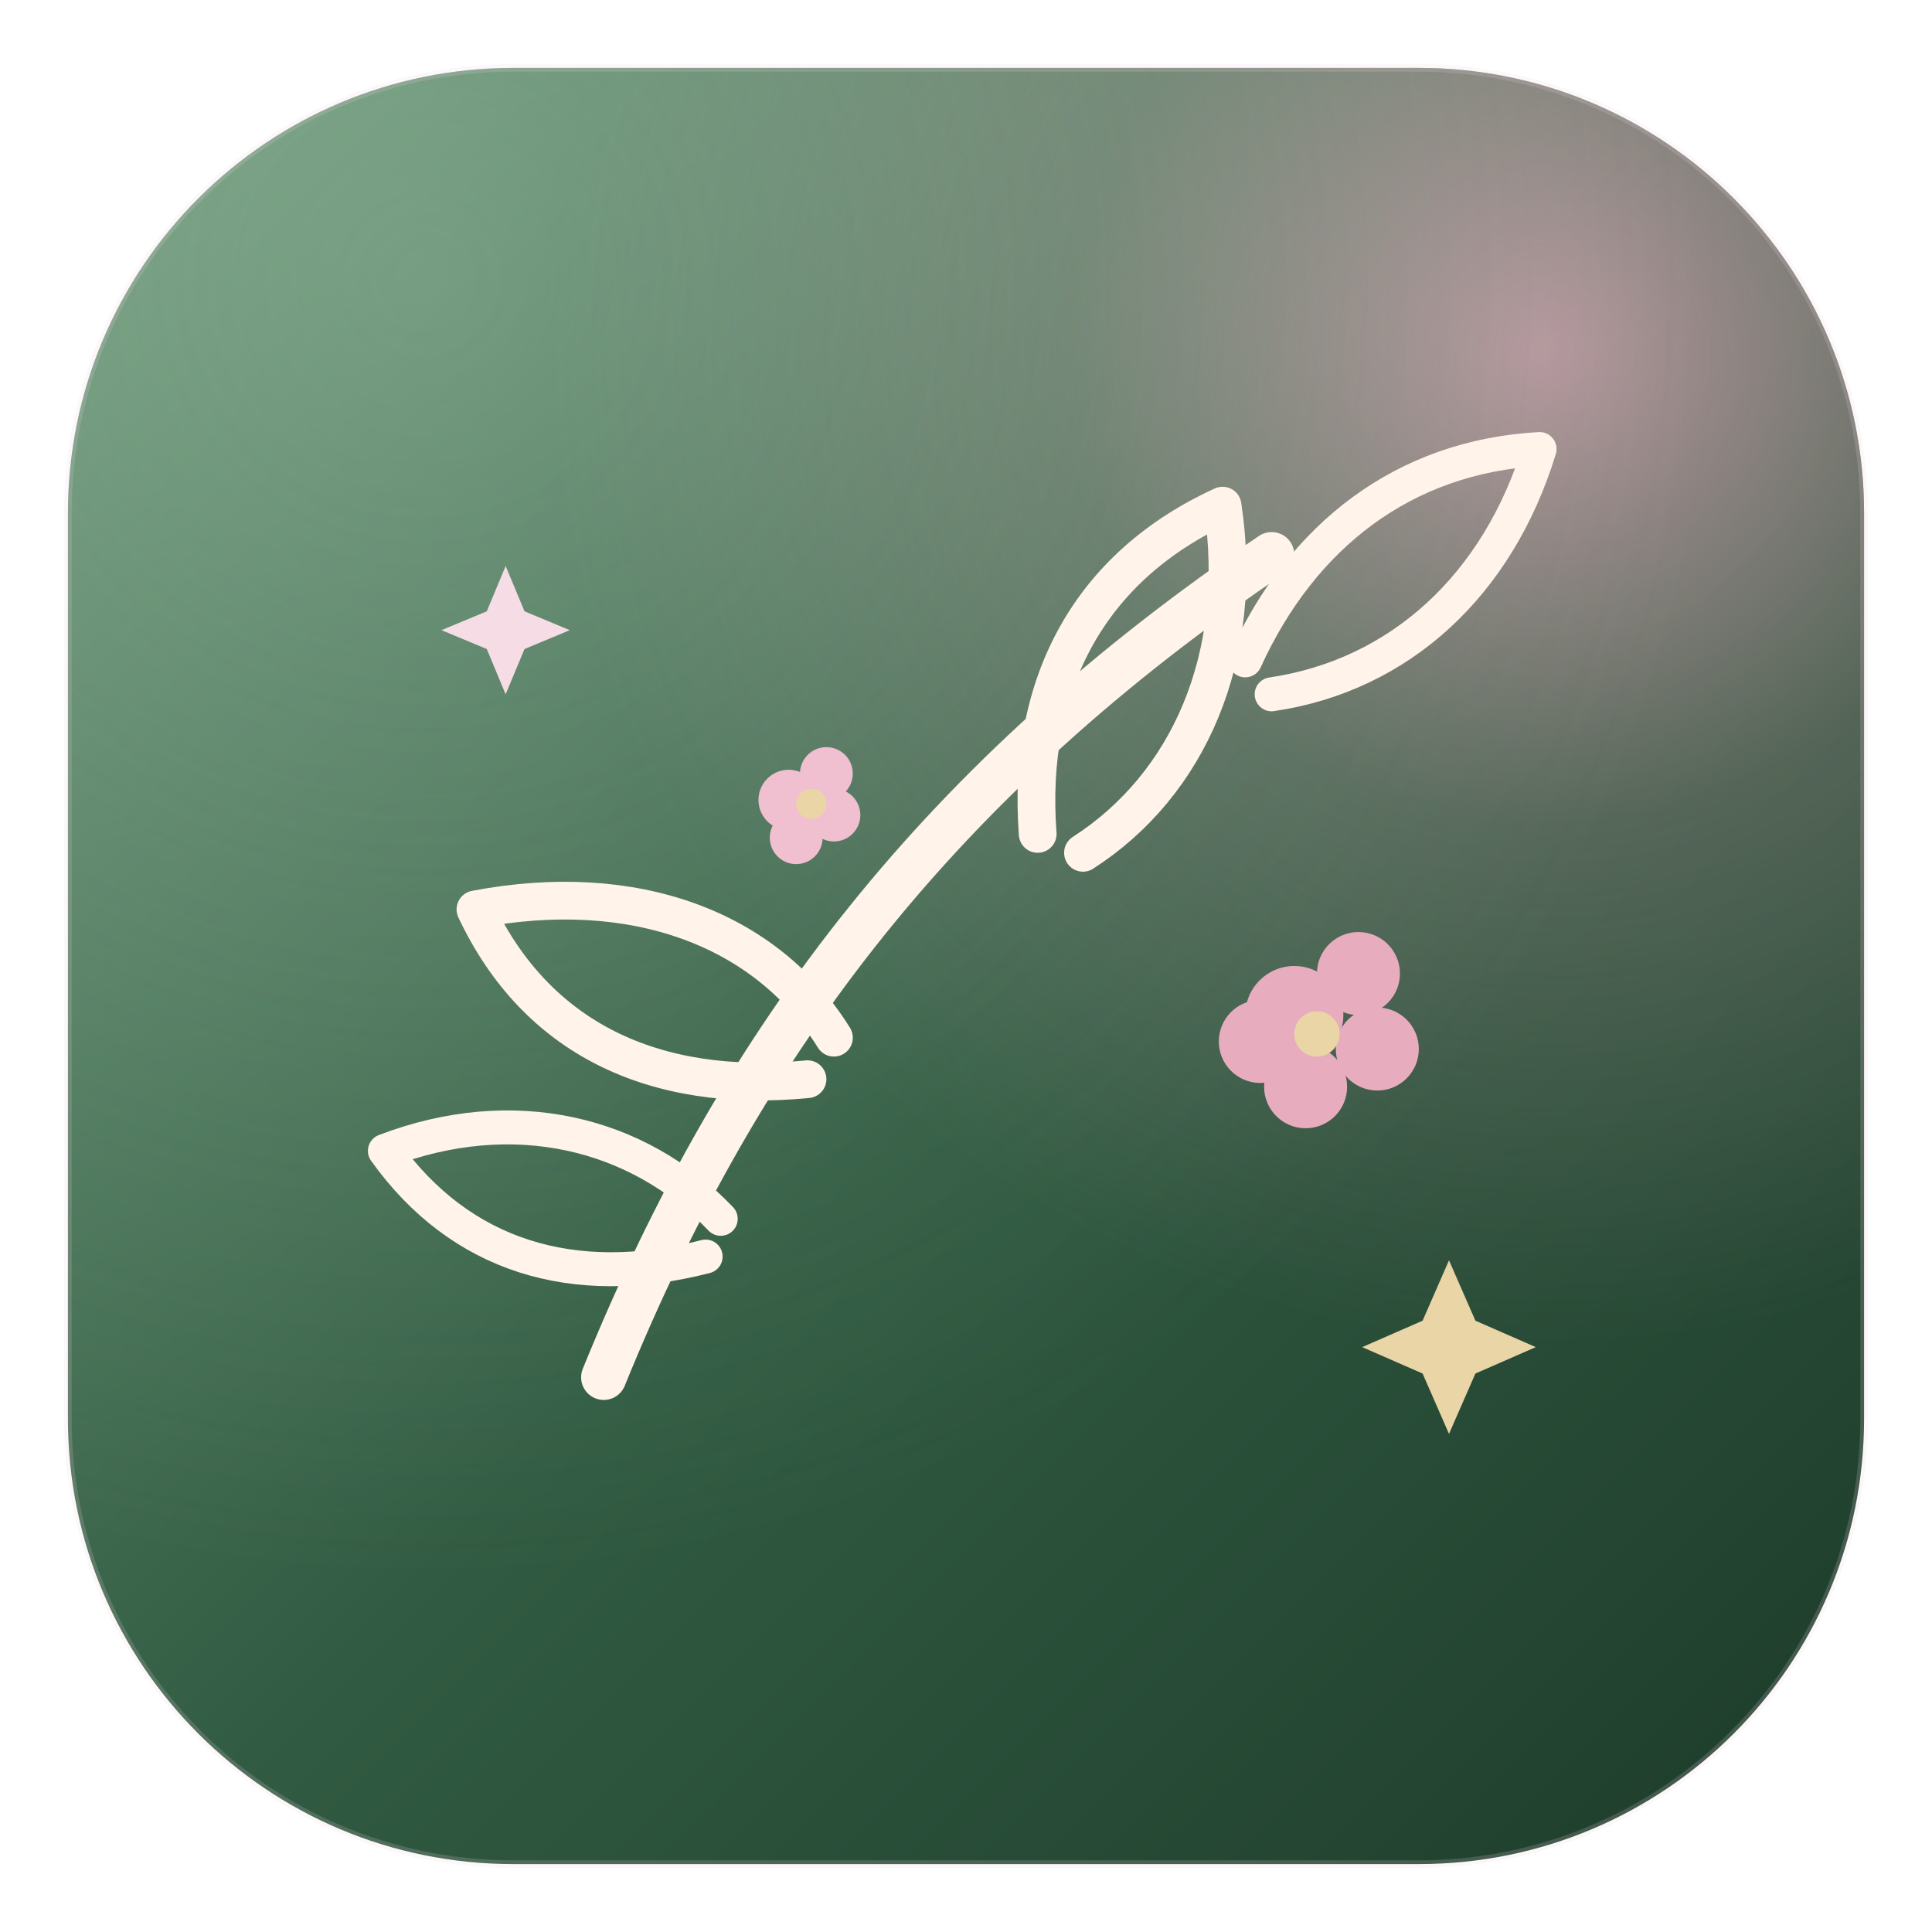
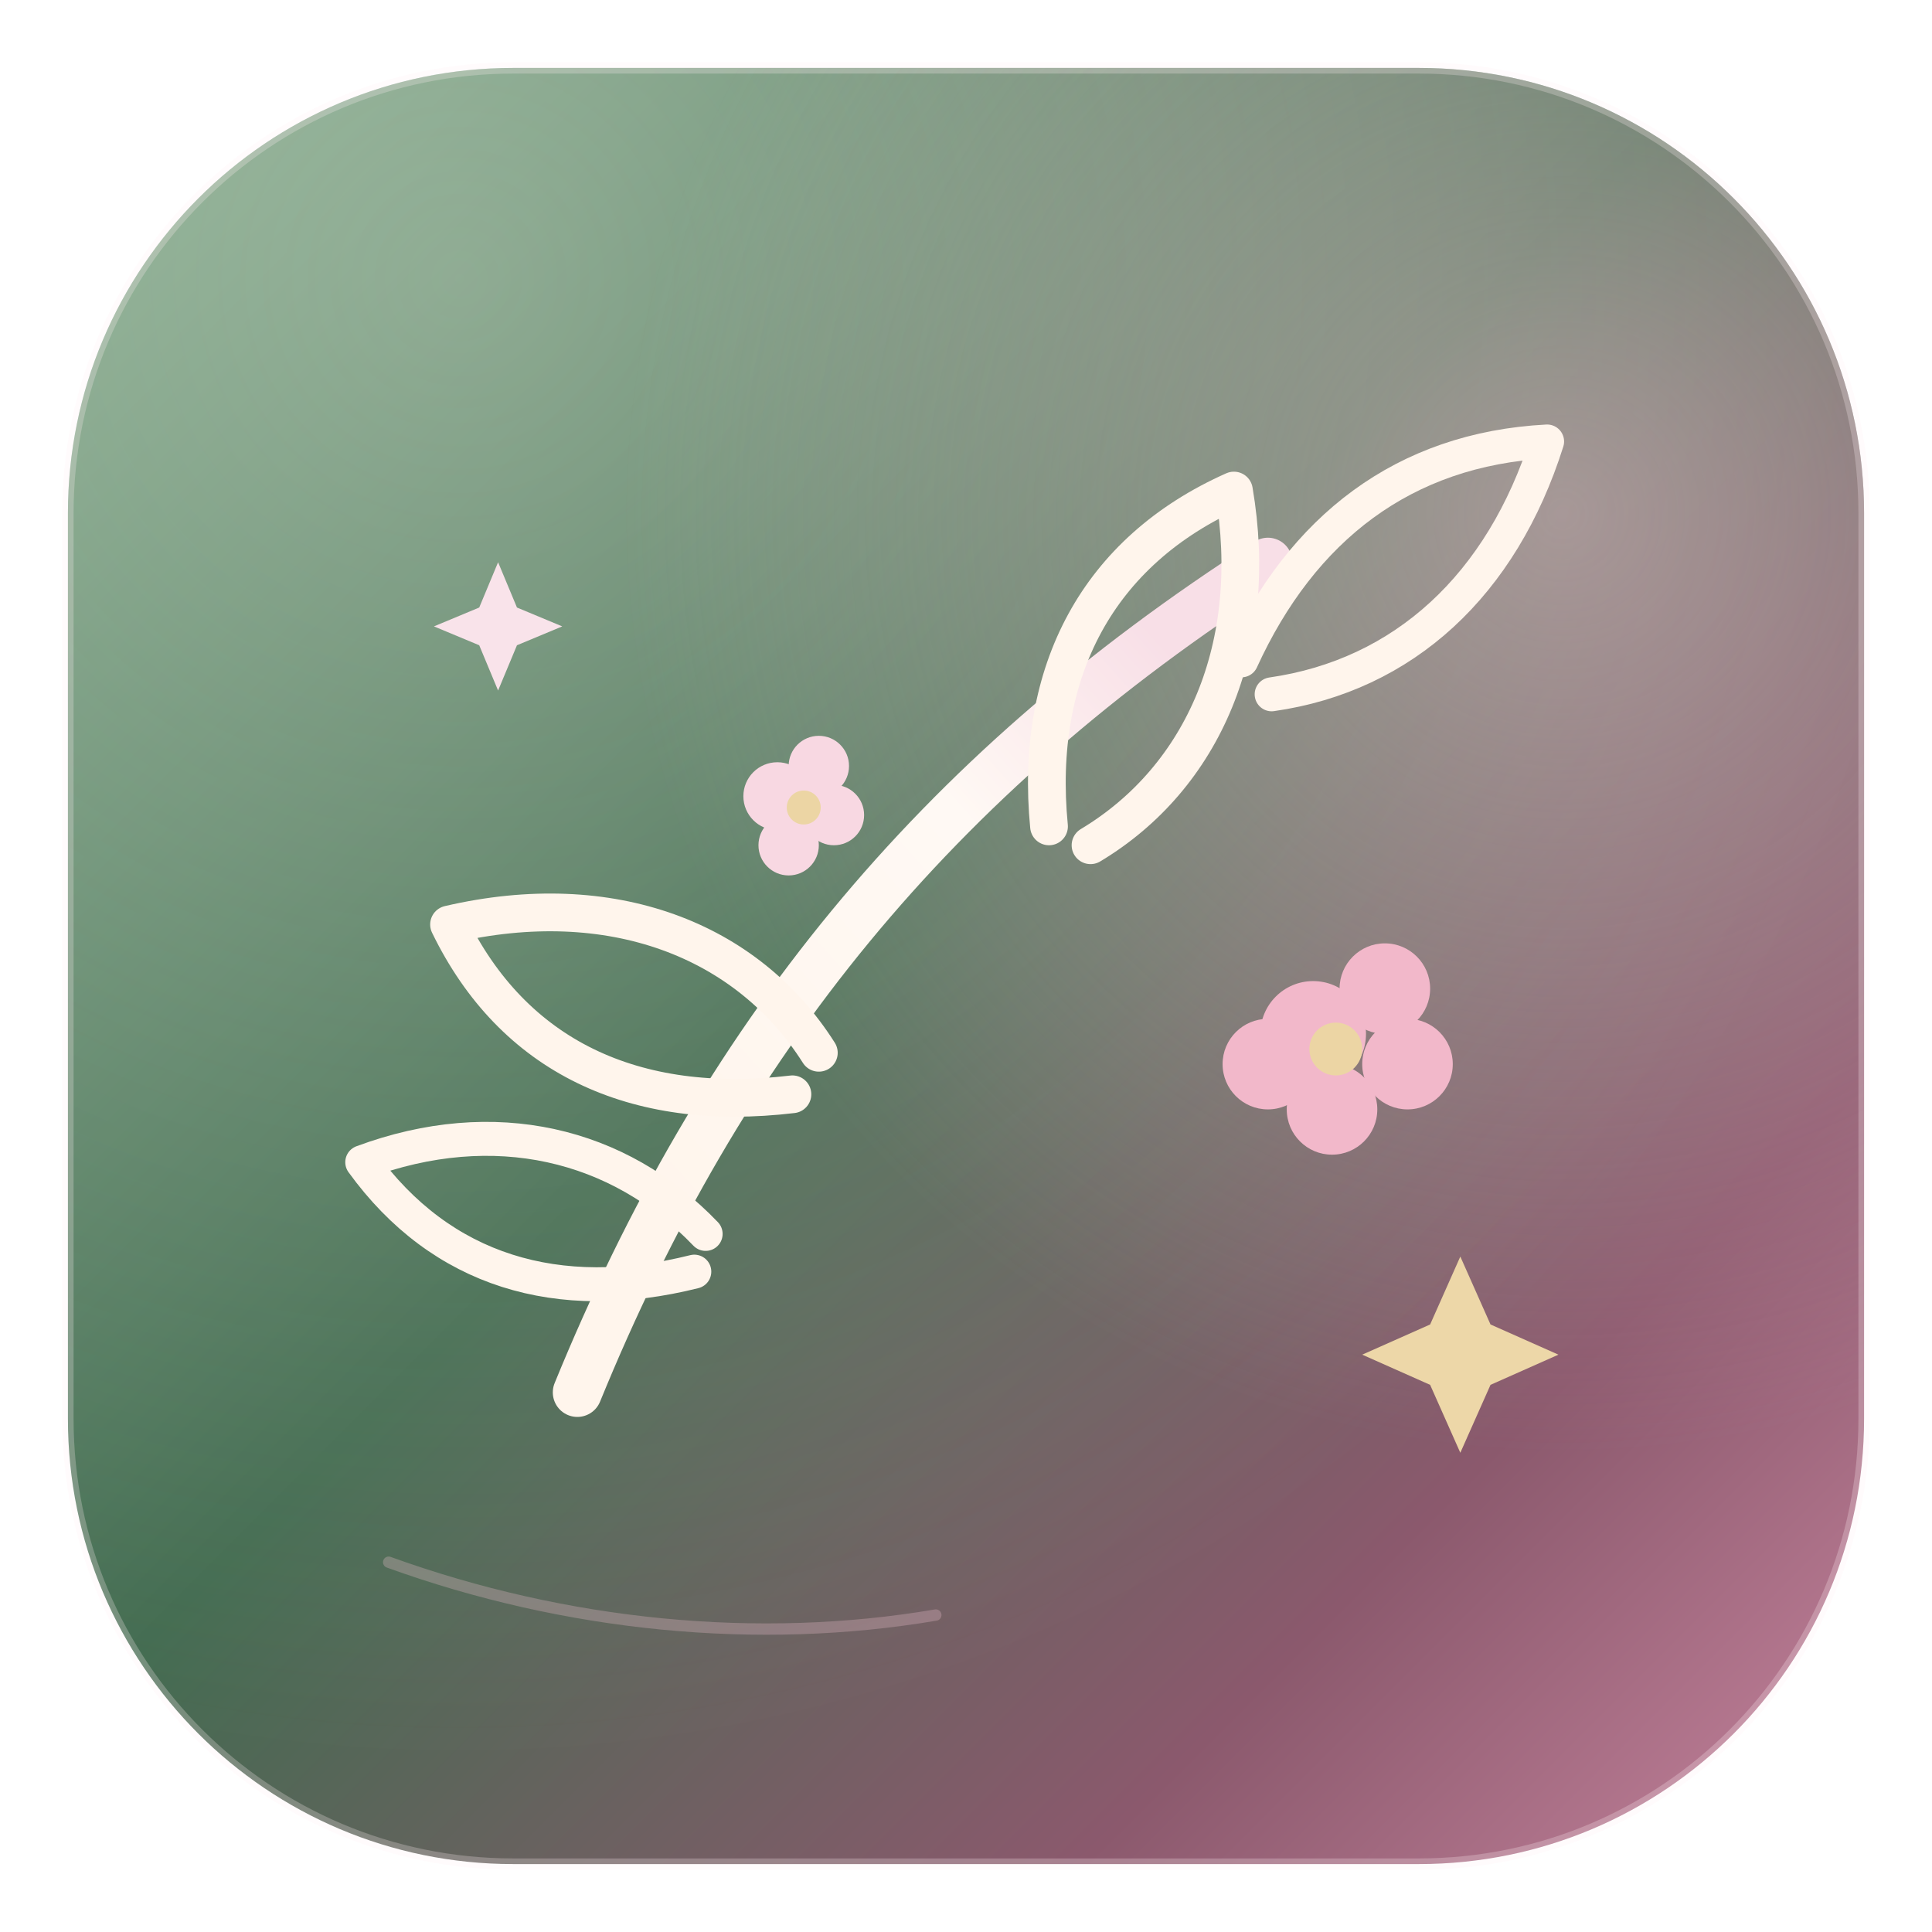
- <svg xmlns="http://www.w3.org/2000/svg" viewBox="0 0 512 512" role="img" aria-label="Daily Life botanical blush icon">
+ <svg xmlns="http://www.w3.org/2000/svg" viewBox="0 0 512 512" role="img" aria-label="Daily Life sage and blush botanical icon">
  <defs>
    <linearGradient id="bg" x1="0" y1="0" x2="1" y2="1">
-       <stop offset="0" stop-color="#6f9a7b" />
-       <stop offset=".52" stop-color="#315b42" />
-       <stop offset="1" stop-color="#1d3b2a" />
+       <stop offset="0" stop-color="#7fa98a" />
+       <stop offset=".46" stop-color="#426b50" />
+       <stop offset=".78" stop-color="#8b596d" />
+       <stop offset="1" stop-color="#c8859f" />
    </linearGradient>
-     <radialGradient id="blush" cx=".82" cy=".16" r=".55">
-       <stop offset="0" stop-color="#e7adbf" stop-opacity=".72" />
-       <stop offset=".48" stop-color="#e7adbf" stop-opacity=".22" />
-       <stop offset="1" stop-color="#e7adbf" stop-opacity="0" />
+     <radialGradient id="creamGlow" cx=".22" cy=".12" r=".82">
+       <stop offset="0" stop-color="#fff5ec" stop-opacity=".26" />
+       <stop offset="1" stop-color="#fff5ec" stop-opacity="0" />
    </radialGradient>
-     <radialGradient id="sageGlow" cx=".2" cy=".12" r=".72">
-       <stop offset="0" stop-color="#c6dfcb" stop-opacity=".25" />
-       <stop offset="1" stop-color="#c6dfcb" stop-opacity="0" />
+     <radialGradient id="blushGlow" cx=".83" cy=".25" r=".52">
+       <stop offset="0" stop-color="#f5c4d3" stop-opacity=".48" />
+       <stop offset="1" stop-color="#f5c4d3" stop-opacity="0" />
    </radialGradient>
+     <linearGradient id="line" x1=".15" y1=".85" x2=".85" y2=".1">
+       <stop offset="0" stop-color="#fff5ec" />
+       <stop offset=".66" stop-color="#fff9f4" />
+       <stop offset="1" stop-color="#f8dfe7" />
+     </linearGradient>
  </defs>
  <rect x="18" y="18" width="476" height="476" rx="118" fill="url(#bg)" />
-   <rect x="18" y="18" width="476" height="476" rx="118" fill="url(#blush)" />
-   <rect x="18" y="18" width="476" height="476" rx="118" fill="url(#sageGlow)" />
-   <path d="M160 365c37-91 90-159 177-218" fill="none" stroke="#fff3ea" stroke-width="12" stroke-linecap="round" />
-   <path d="M214 286c-41 4-72-11-88-45 42-8 77 5 95 34" fill="none" stroke="#fff3ea" stroke-width="10" stroke-linecap="round" stroke-linejoin="round" />
-   <path d="M275 221c-3-40 14-71 49-87 6 40-9 74-37 92" fill="none" stroke="#fff3ea" stroke-width="10" stroke-linecap="round" stroke-linejoin="round" />
-   <path d="M187 333c-35 9-65 0-85-28 34-13 67-5 89 18" fill="none" stroke="#fff3ea" stroke-width="9" stroke-linecap="round" stroke-linejoin="round" />
-   <path d="M330 175c15-33 42-54 78-56-11 36-37 60-71 65" fill="none" stroke="#fff3ea" stroke-width="9" stroke-linecap="round" stroke-linejoin="round" />
-   <g fill="#e7adbf">
-     <circle cx="343" cy="269" r="13" />
-     <circle cx="360" cy="258" r="11" />
-     <circle cx="365" cy="278" r="11" />
-     <circle cx="346" cy="288" r="11" />
-     <circle cx="334" cy="276" r="11" />
+   <rect x="18" y="18" width="476" height="476" rx="118" fill="url(#creamGlow)" />
+   <rect x="18" y="18" width="476" height="476" rx="118" fill="url(#blushGlow)" />
+   <path d="M153 369c38-93 94-163 183-220" fill="none" stroke="url(#line)" stroke-width="13" stroke-linecap="round" />
+   <path d="M210 290c-42 5-74-10-91-45 43-10 79 4 98 34" fill="none" stroke="#fff5ec" stroke-width="10" stroke-linecap="round" stroke-linejoin="round" />
+   <path d="M278 219c-4-41 13-73 49-89 7 41-8 76-38 94" fill="none" stroke="#fff5ec" stroke-width="10" stroke-linecap="round" stroke-linejoin="round" />
+   <path d="M184 337c-36 9-67 0-88-29 35-13 68-5 91 19" fill="none" stroke="#fff5ec" stroke-width="9" stroke-linecap="round" stroke-linejoin="round" />
+   <path d="M329 175c16-35 43-56 81-58-12 38-38 62-73 67" fill="none" stroke="#fff5ec" stroke-width="9" stroke-linecap="round" stroke-linejoin="round" />
+   <g fill="#f2b8ca">
+     <circle cx="348" cy="274" r="14" />
+     <circle cx="367" cy="262" r="12" />
+     <circle cx="373" cy="282" r="12" />
+     <circle cx="353" cy="294" r="12" />
+     <circle cx="336" cy="282" r="12" />
  </g>
-   <circle cx="349" cy="274" r="6" fill="#ead5a7" />
-   <g fill="#f0bfd0">
-     <circle cx="209" cy="212" r="8" />
-     <circle cx="219" cy="205" r="7" />
-     <circle cx="221" cy="216" r="7" />
-     <circle cx="211" cy="222" r="7" />
+   <circle cx="354" cy="278" r="7" fill="#ecd5a4" />
+   <g fill="#f8d8e2">
+     <circle cx="206" cy="211" r="9" />
+     <circle cx="217" cy="203" r="8" />
+     <circle cx="221" cy="216" r="8" />
+     <circle cx="209" cy="224" r="8" />
  </g>
-   <circle cx="215" cy="213" r="4" fill="#ead5a7" />
-   <path d="M384 334l7 16 16 7-16 7-7 16-7-16-16-7 16-7z" fill="#ead5a7" />
-   <path d="M134 150l5 12 12 5-12 5-5 12-5-12-12-5 12-5z" fill="#f6dce5" />
-   <rect x="18" y="18" width="476" height="476" rx="118" fill="none" stroke="#f3d6df" stroke-opacity=".18" stroke-width="2" />
+   <circle cx="213" cy="214" r="4.5" fill="#ecd5a4" />
+   <path d="M387 333l8 18 18 8-18 8-8 18-8-18-18-8 18-8z" fill="#edd7a8" />
+   <path d="M132 149l5 12 12 5-12 5-5 12-5-12-12-5 12-5z" fill="#f9e3ea" />
+   <path d="M103 414c47 17 98 22 145 14" fill="none" stroke="#f3c7d4" stroke-opacity=".28" stroke-width="3" stroke-linecap="round" />
+   <rect x="18" y="18" width="476" height="476" rx="118" fill="none" stroke="#fff0f4" stroke-opacity=".26" stroke-width="3" />
</svg>
